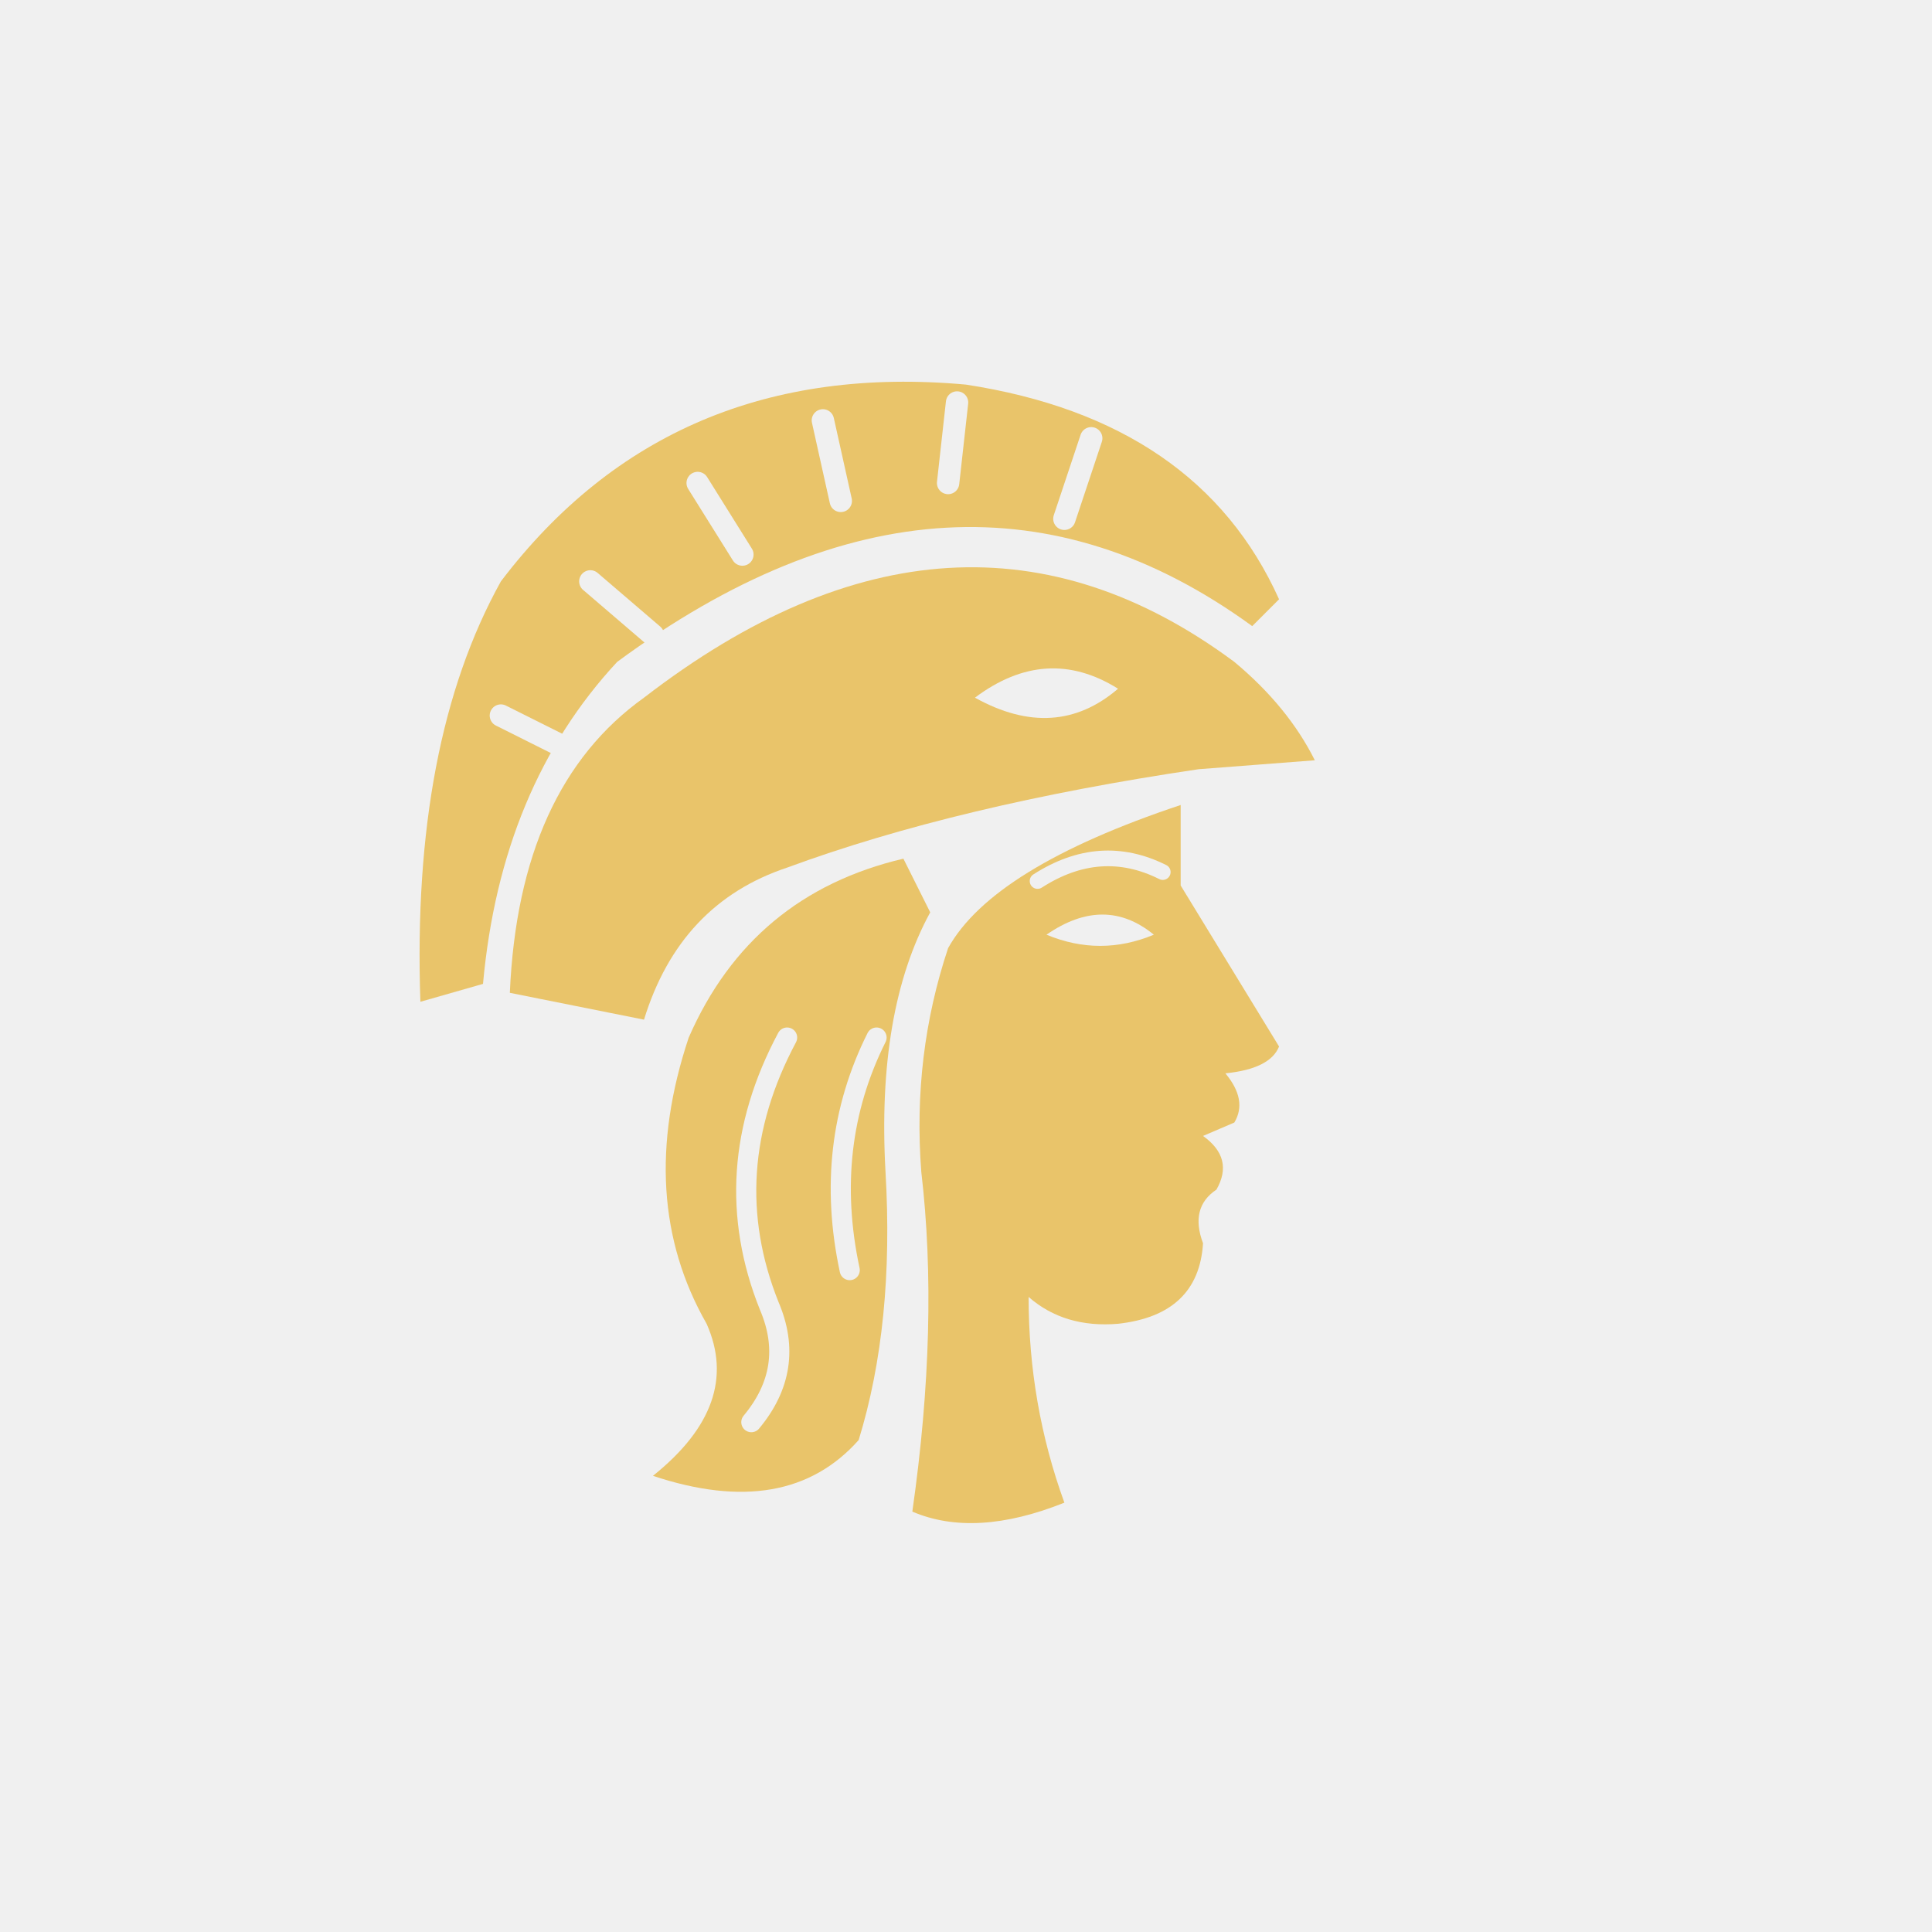
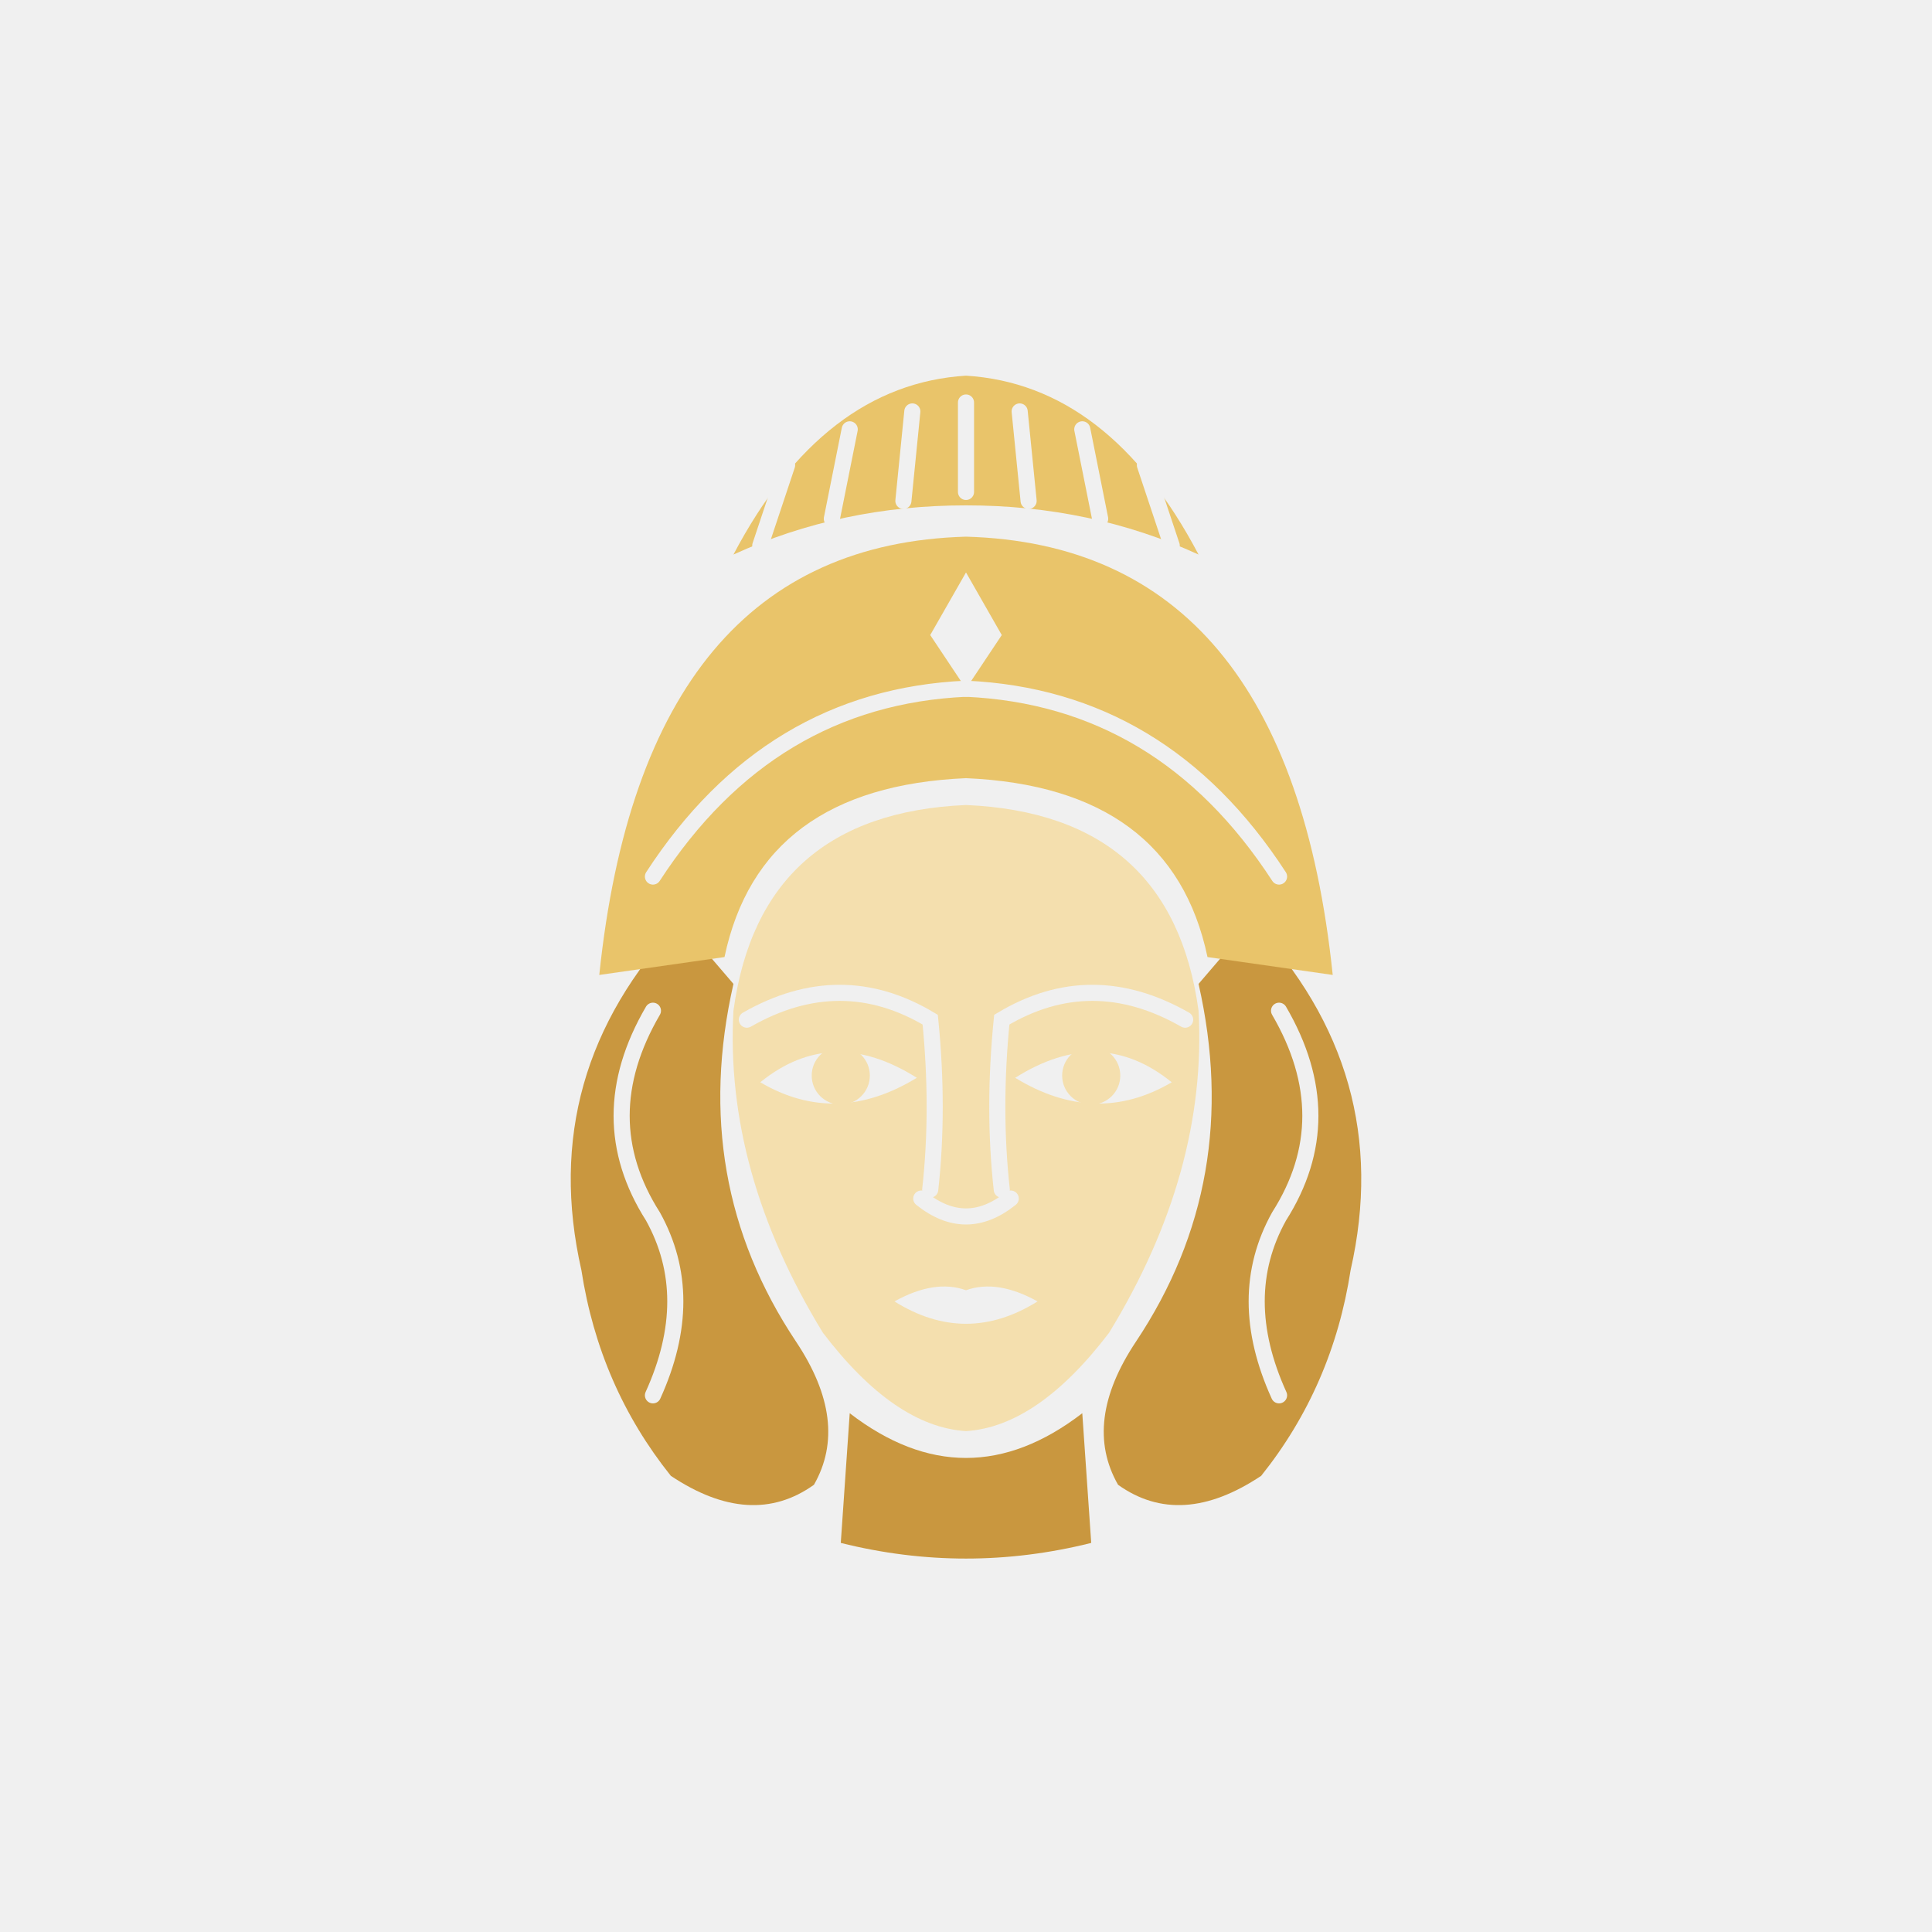
- <svg xmlns="http://www.w3.org/2000/svg" viewBox="0 0 432 432">
+ <svg xmlns="http://www.w3.org/2000/svg" xmlns:xlink="http://www.w3.org/1999/xlink" viewBox="0 0 432 432">
  <defs>
+     <g id="half-cuts">
+       <path d="M170 242 Q186 229 205 241 Q187 252 170 242 Z" fill="#000" />
+       <circle cx="188" cy="240.5" r="6.5" fill="#fff" />
+       <path d="M167 228 Q188 216 208 228 Q210 248 208 266" fill="none" stroke="#000" stroke-width="3.6" stroke-linecap="round" />
+       <path d="M204 92 L202 112 M190 96 L186 116 M176 104 L170 122" fill="none" stroke="#000" stroke-width="3.6" stroke-linecap="round" />
+       <path d="M146 196 Q172 156 216 154" fill="none" stroke="#000" stroke-width="3.6" stroke-linecap="round" />
+       <path d="M146 226 Q132 250 146 272 Q156 290 146 312" fill="none" stroke="#000" stroke-width="3.6" stroke-linecap="round" />
+     </g>
    <mask id="cuts">
      <rect width="432" height="432" fill="#fff" />
-       <path d="M234 209 Q247 200 258 209 Q246 214 234 209 Z" fill="#000" />
-       <path d="M232 197 Q246 188 260 195" fill="none" stroke="#000" stroke-width="3.5" stroke-linecap="round" />
-       <path d="M218 156 Q234 144 250 154 Q236 166 218 156 Z" fill="#000" />
-       <path d="M244 98 L238 116 M214 90 L212 108 M184 94 L188 112 M156 108 L166 124 M132 130 L146 142 M112 160 L128 168" fill="none" stroke="#000" stroke-width="5" stroke-linecap="round" />
-       <path d="M176 232 Q160 262 172 292 Q178 306 168 318 M196 232 Q184 256 190 284" fill="none" stroke="#000" stroke-width="4.5" stroke-linecap="round" />
+       <use xlink:href="#half-cuts" />
+       <use xlink:href="#half-cuts" transform="translate(432) scale(-1 1)" />
+       <path d="M216 90 L216 110" fill="none" stroke="#000" stroke-width="3.6" stroke-linecap="round" />
+       <path d="M206 268 Q216 276 226 268" fill="none" stroke="#000" stroke-width="3.6" stroke-linecap="round" />
+       <path d="M200 291 Q209 286 216 288.500 Q223 286 232 291 Q216 301 200 291 Z" fill="#000" />
+       <path d="M216 128 L224 142 L216 154 L208 142 Z" fill="#000" />
    </mask>
+     <path id="half-hair" d="M152 206 Q120 240 130 284 Q134 310 150 330 Q168 342 182 332 Q190 318 178 300 Q154 264 164 220 Z" />
  </defs>
-   <g mask="url(#cuts)" fill="#E9C46A">
-     <path d="M286 134 Q268 94 216 86 Q150 80 112 130 Q92 166 94 224 L108 220 Q112 176 138 148 Q214 92 280 140 Z" />
-     <path d="M294 170 L268 172 Q214 180 176 194 Q152 202 144 228 L114 222 Q116 176 144 156 Q214 102 276 148 Q288 158 294 170 Z" />
-     <path d="M264 180 L264 198 L286 234 Q284 239 274 240 Q279 246 276 251 L269 254 Q276 259 272 266 Q266 270 269 278              Q268 294 250 296 Q238 297 230 290 Q230 314 238 336 Q218 344 204 338 Q210 296 206 262 Q204 236 212 212              Q222 194 264 180 Z" />
-     <path d="M202 192 Q168 200 154 232 Q142 268 158 296 Q166 314 146 330 Q176 340 192 322 Q200 296 198 262 Q196 226 208 204 Z" />
+   <g mask="url(#cuts)">
+     <path fill="#C9973F" d="M190 316 L188 345 Q216 352 244 345 L242 316 Q216 336 190 316 Z" />
+     <g fill="#C9973F">
+       <use xlink:href="#half-hair" />
+       <use xlink:href="#half-hair" transform="translate(432) scale(-1 1)" />
+     </g>
+     <path fill="#F4DFAE" d="M216 180 Q262 182 268 226 Q270 262 248 298 Q232 319 216 320 Q200 319 184 298 Q162 262 164 226 Q170 182 216 180 Z" />
+     <path fill="#E9C46A" d="M216 84 Q248 86 268 124 Q244 113 216 113 Q188 113 164 124 Q184 86 216 84 Z" />
+     <path fill="#E9C46A" d="M216 120 Q288 122 298 218 L270 214 Q262 176 216 174 Q170 176 162 214 L134 218 Q144 122 216 120 Z" />
  </g>
</svg>
